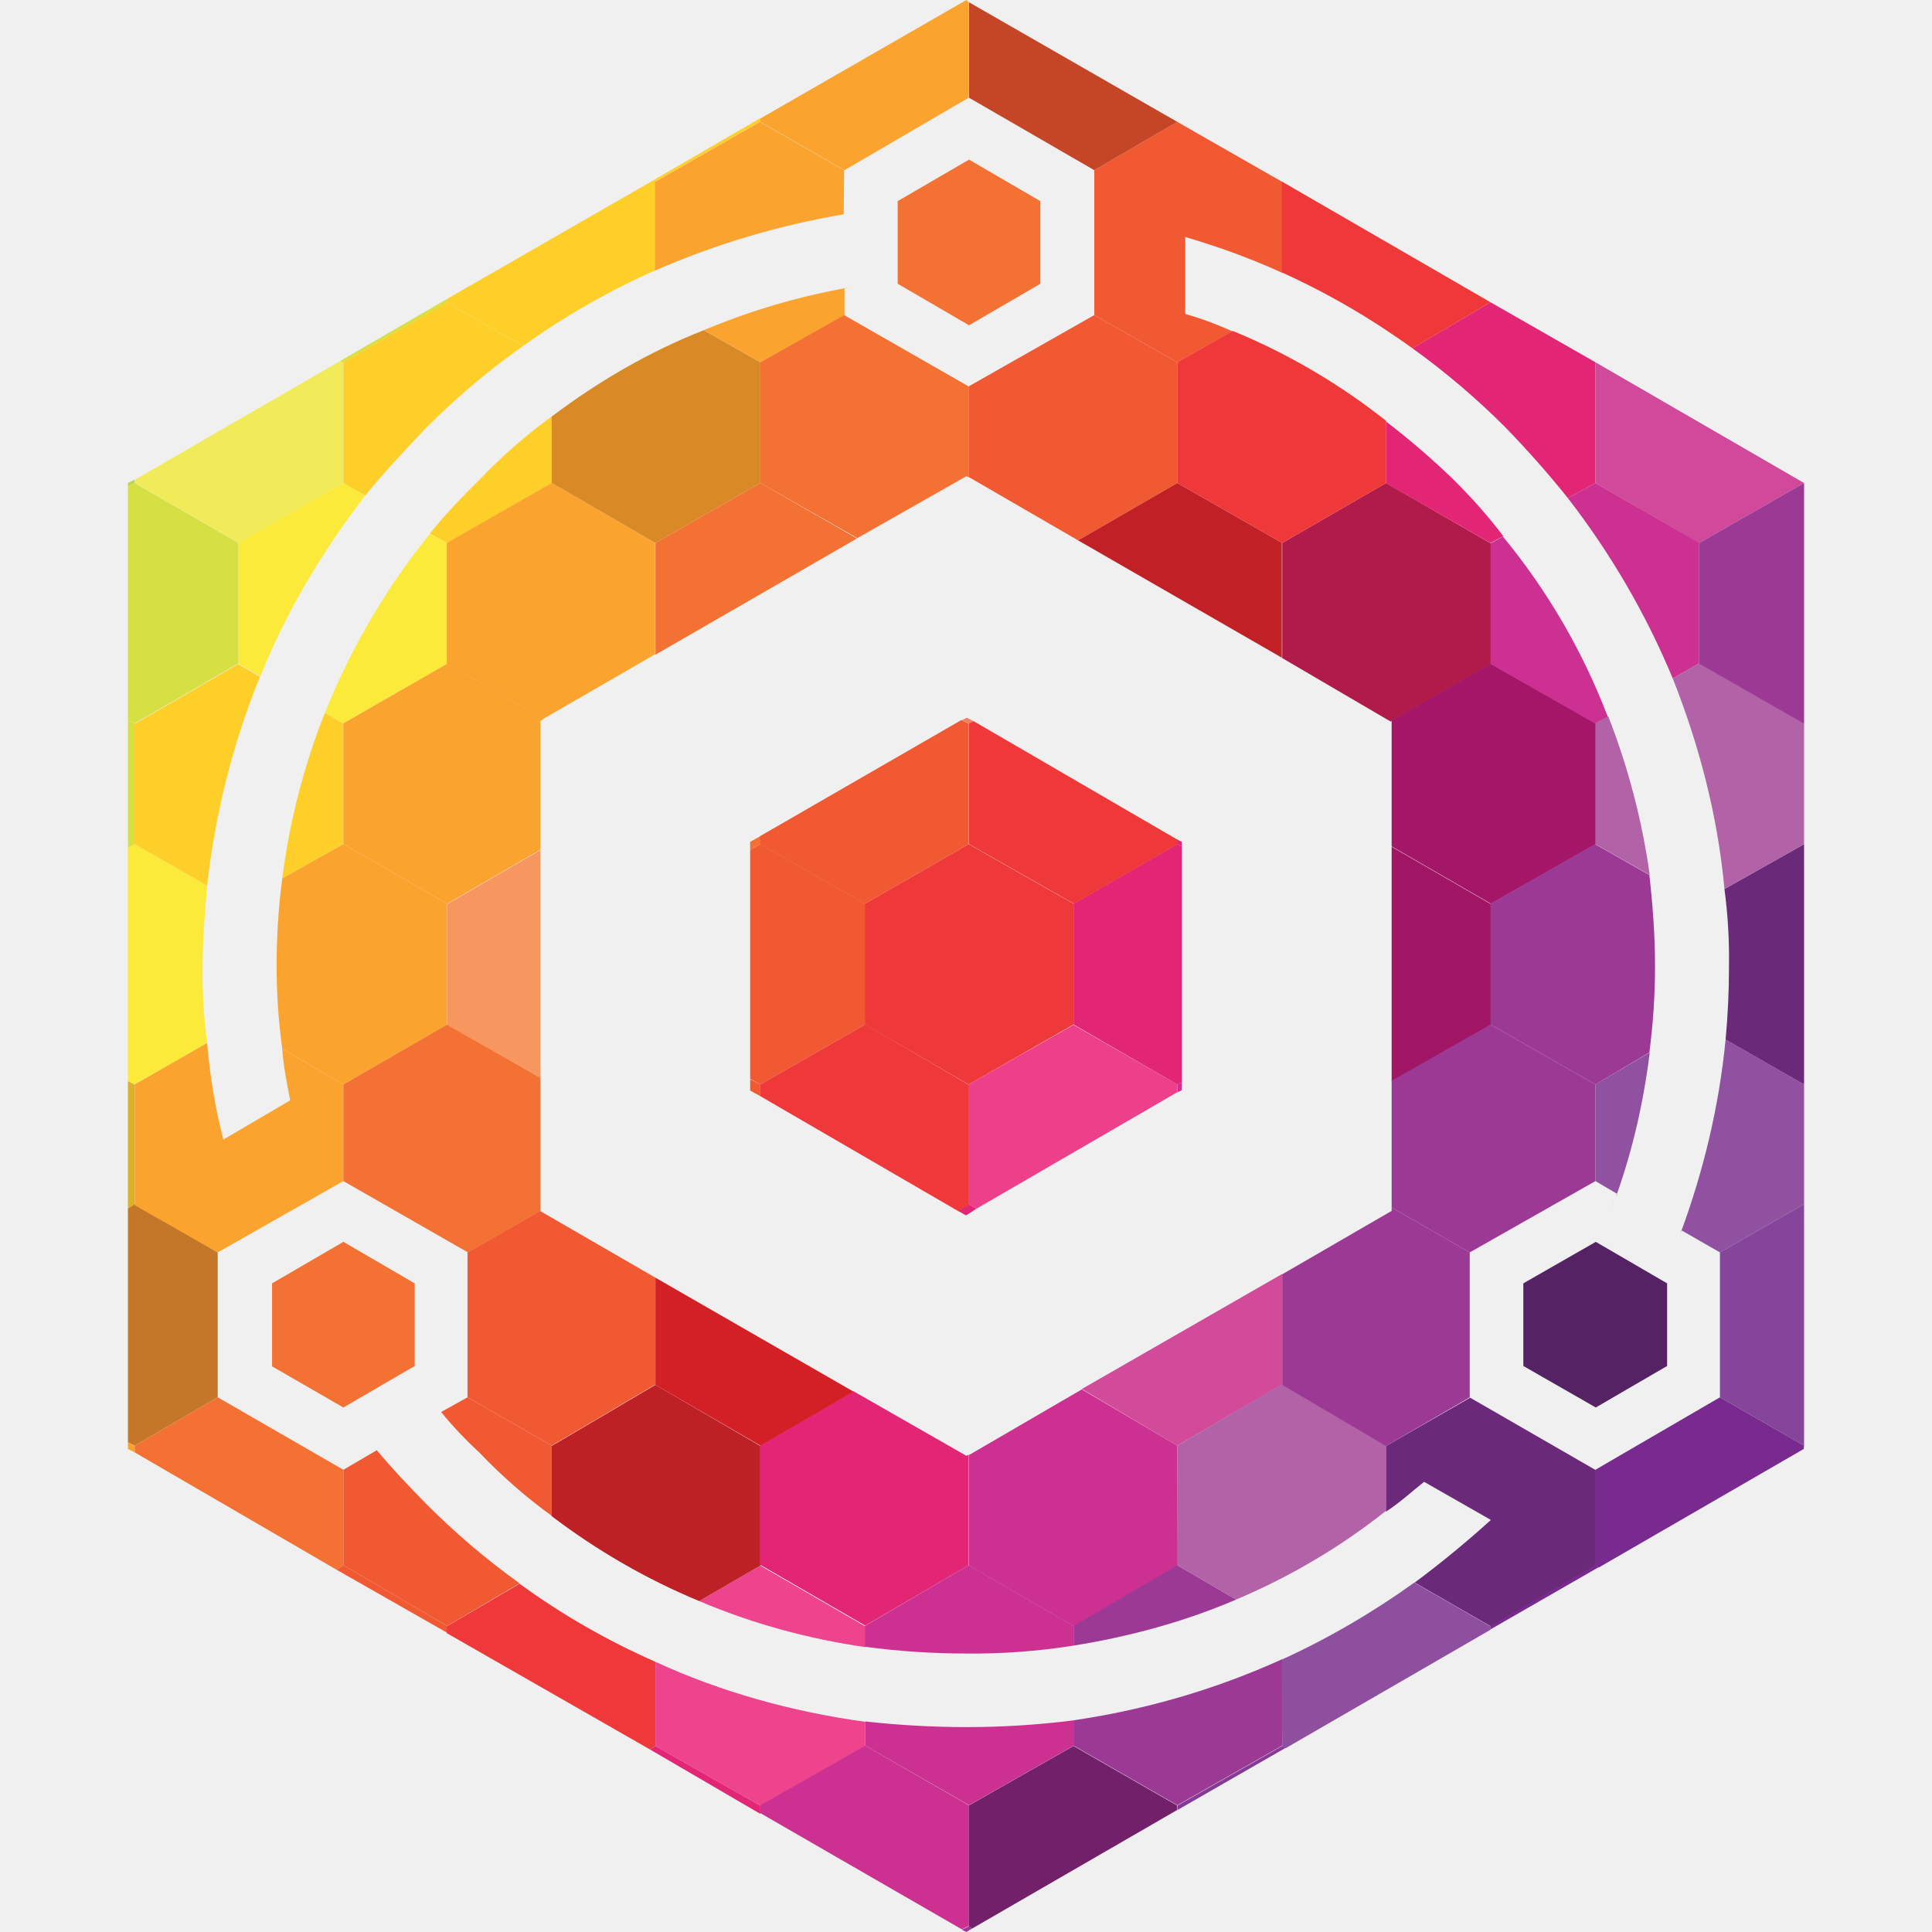
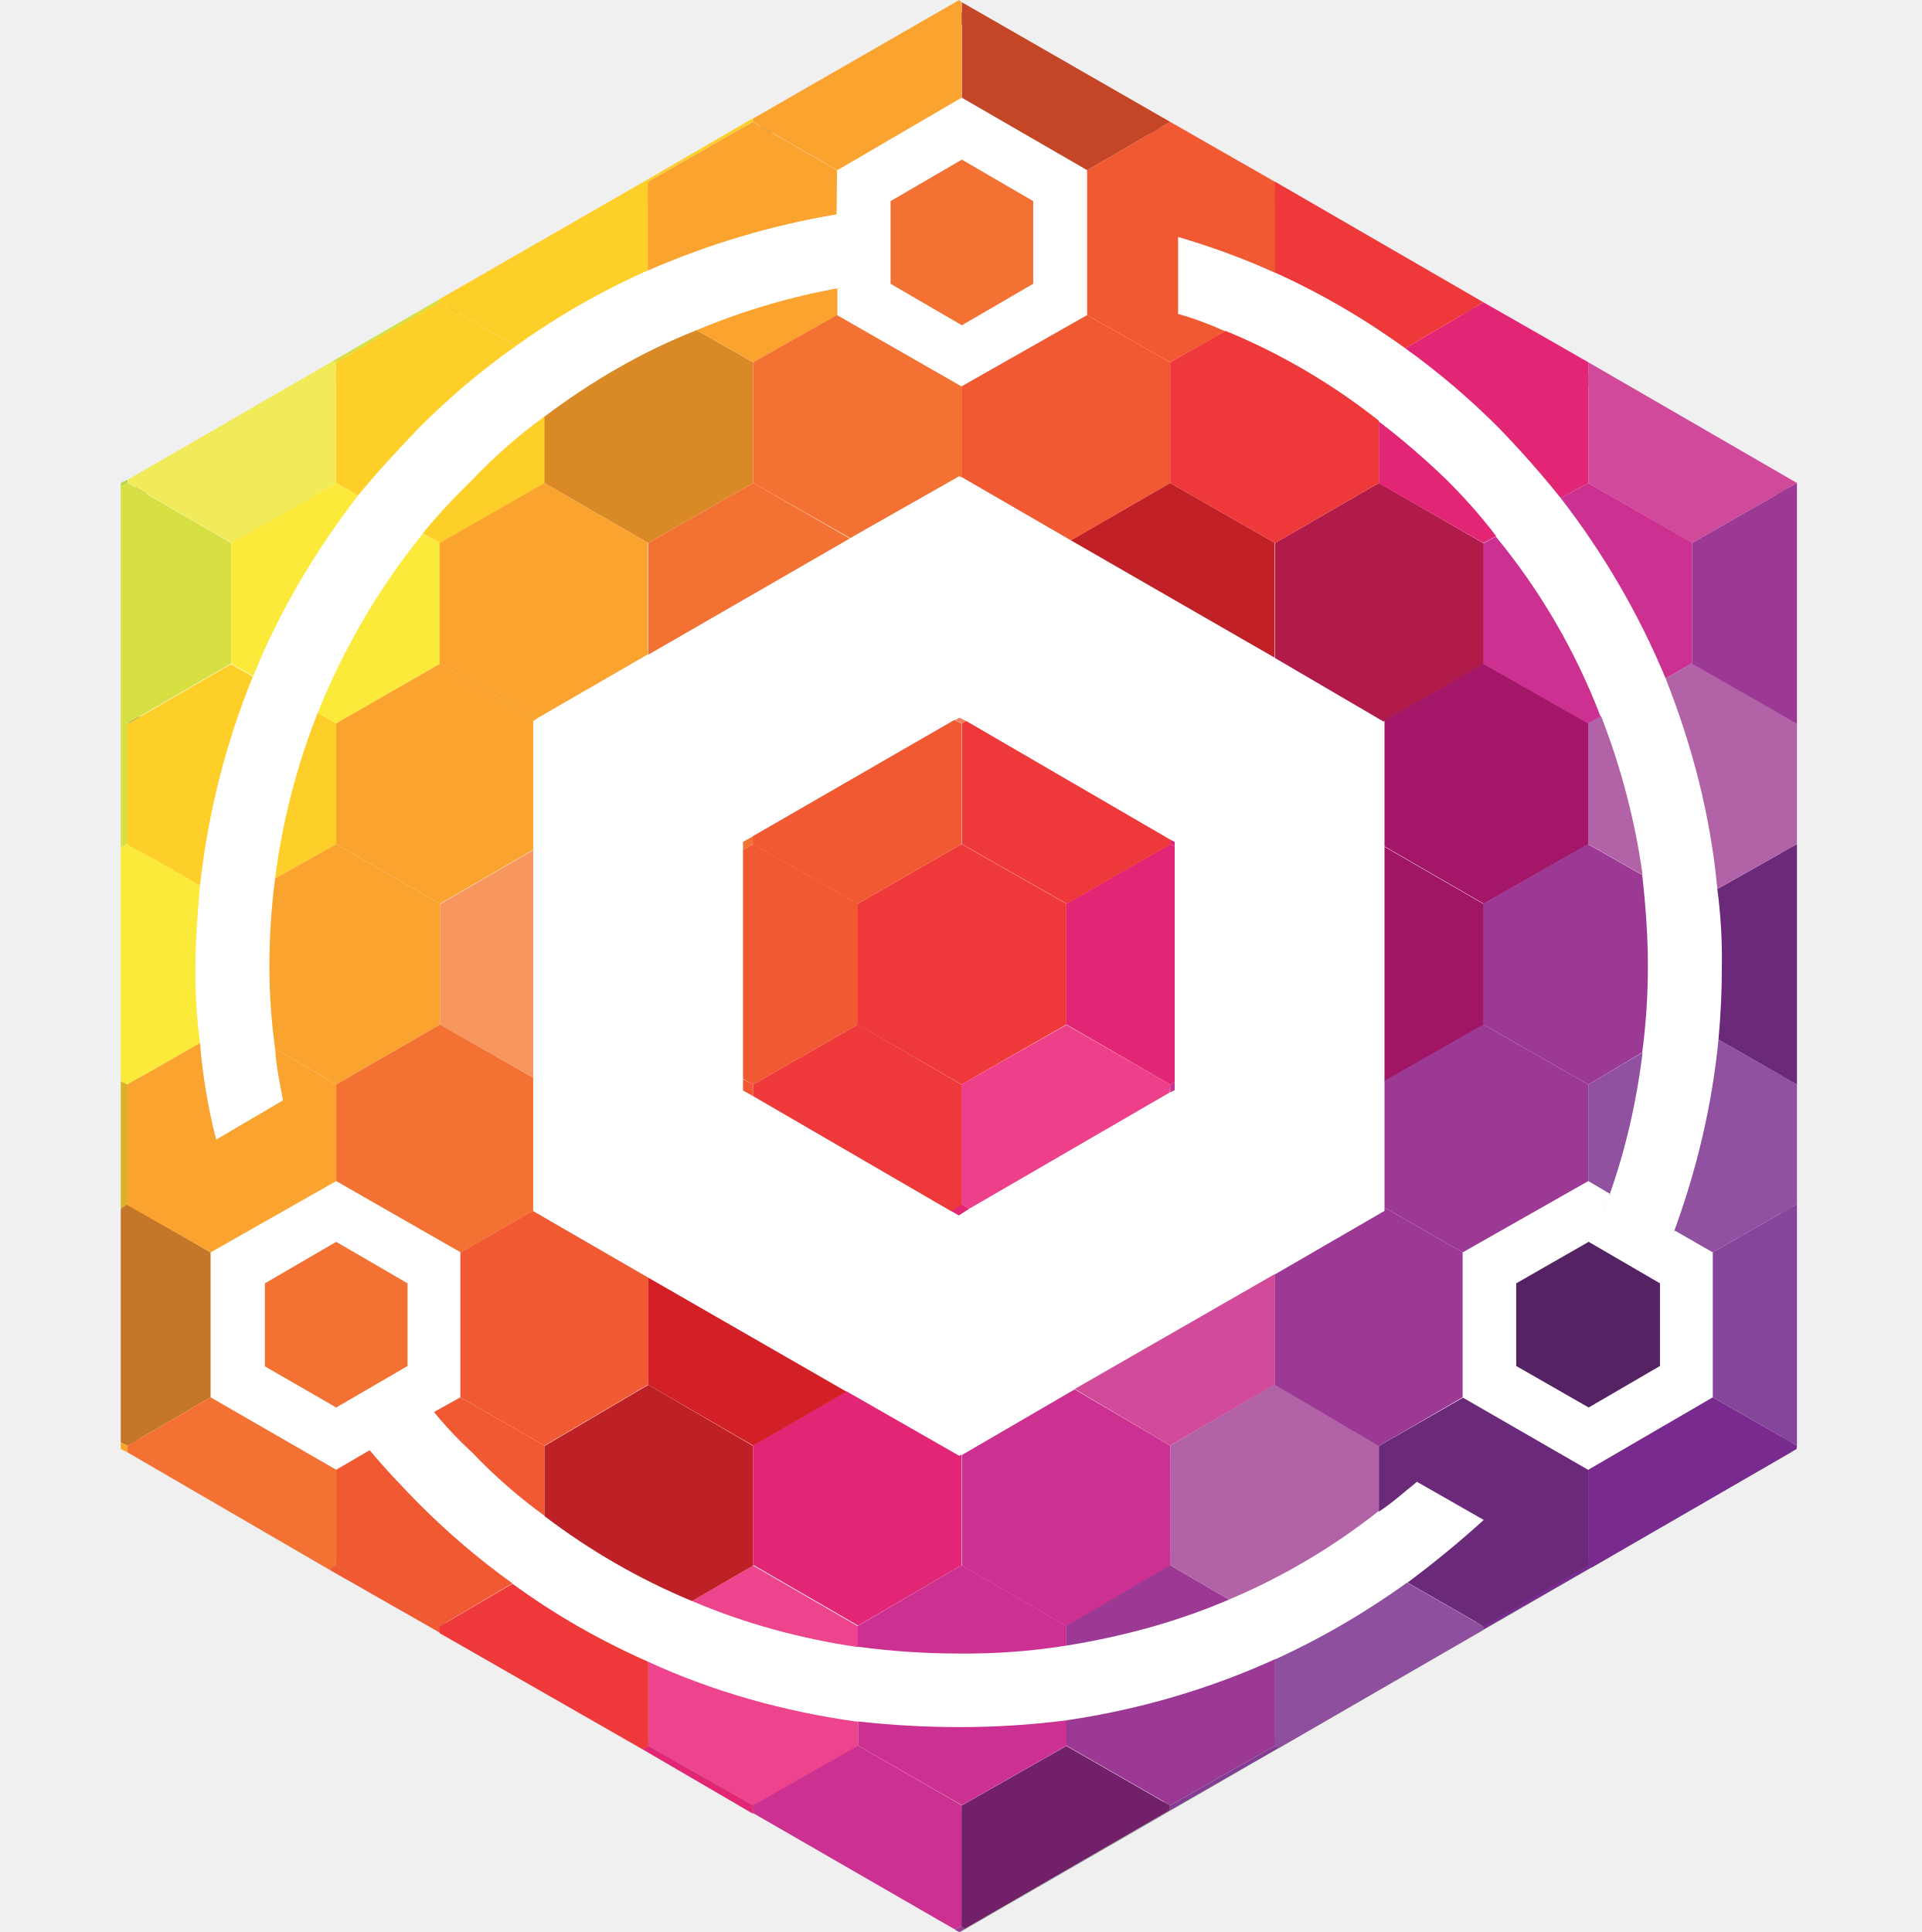
- <svg xmlns="http://www.w3.org/2000/svg" version="1.1" id="Layer_1" x="0px" y="0px" viewBox="0 0 512 512" style="enable-background:new 0 0 512 512;" xml:space="preserve">
-   <style type="text/css">
- 	.st0{fill-rule:evenodd;clip-rule:evenodd;fill:#FAA42F;}
- 	.st1{fill-rule:evenodd;clip-rule:evenodd;fill:#DDB02A;}
- 	.st2{fill-rule:evenodd;clip-rule:evenodd;fill:#C47728;}
- 	.st3{fill-rule:evenodd;clip-rule:evenodd;fill:#F15933;}
- 	.st4{fill-rule:evenodd;clip-rule:evenodd;fill:#F37132;}
- 	.st5{fill-rule:evenodd;clip-rule:evenodd;fill:#D6E042;}
- 	.st6{fill-rule:evenodd;clip-rule:evenodd;fill:#FCEA3B;}
- 	.st7{fill-rule:evenodd;clip-rule:evenodd;fill:#E22574;}
- 	.st8{fill-rule:evenodd;clip-rule:evenodd;fill:#EF3839;}
- 	.st9{fill-rule:evenodd;clip-rule:evenodd;fill:#BBD64B;}
- 	.st10{fill-rule:evenodd;clip-rule:evenodd;fill:#FFCF29;}
- 	.st11{fill-rule:evenodd;clip-rule:evenodd;fill:#EE438D;}
- 	.st12{fill-rule:evenodd;clip-rule:evenodd;fill:#CC3192;}
- 	.st13{fill-rule:evenodd;clip-rule:evenodd;fill:#BD2025;}
- 	.st14{fill-rule:evenodd;clip-rule:evenodd;fill:#9B3995;}
- 	.st15{fill-rule:evenodd;clip-rule:evenodd;fill:#F1EB59;}
- 	.st16{fill-rule:evenodd;clip-rule:evenodd;fill:#F7975F;}
- 	.st17{fill-rule:evenodd;clip-rule:evenodd;fill:#D31F26;}
- 	.st18{fill-rule:evenodd;clip-rule:evenodd;fill:#73206A;}
- 	.st19{fill-rule:evenodd;clip-rule:evenodd;fill:#853A96;}
- 	.st20{fill-rule:evenodd;clip-rule:evenodd;fill:#D98A26;}
- 	.st21{fill-rule:evenodd;clip-rule:evenodd;fill:#8F4F9F;}
- 	.st22{fill-rule:evenodd;clip-rule:evenodd;fill:#D24B9B;}
- 	.st23{fill-rule:evenodd;clip-rule:evenodd;fill:#B263A7;}
- 	.st24{fill-rule:evenodd;clip-rule:evenodd;fill:#6B297A;}
- 	.st25{fill-rule:evenodd;clip-rule:evenodd;fill:#782A8F;}
- 	.st26{fill-rule:evenodd;clip-rule:evenodd;fill:#A01664;}
- 	.st27{fill-rule:evenodd;clip-rule:evenodd;fill:#C02026;}
- 	.st28{fill-rule:evenodd;clip-rule:evenodd;fill:#9051A0;}
- 	.st29{fill-rule:evenodd;clip-rule:evenodd;fill:#B01B4A;}
- 	.st30{fill-rule:evenodd;clip-rule:evenodd;fill:#C54627;}
- 	.st31{fill-rule:evenodd;clip-rule:evenodd;fill:#A41768;}
- 	.st32{fill-rule:evenodd;clip-rule:evenodd;fill:#D1499A;}
- 	.st33{fill-rule:evenodd;clip-rule:evenodd;fill:#85459A;}
- 	.st34{fill-rule:evenodd;clip-rule:evenodd;fill:#EE3F8A;}
- 	.st35{fill-rule:evenodd;clip-rule:evenodd;fill:#F4805F;}
- 	.st36{fill-rule:evenodd;clip-rule:evenodd;fill:#552263;}
- </style>
-   <g>
-     <path class="st0" d="M35.7,383.1l-1.8-0.9v1.8l1.8,0.9V383.1z" />
-     <path class="st1" d="M35.7,319.1v-31.7l-1.8-0.9v33.8L35.7,319.1z" />
-     <path class="st2" d="M57.7,331.9l-22-12.8l-1.8,1.2v61.9l1.8,0.9l22-12.8V331.9z" />
-     <path class="st3" d="M91,414.8l27.5,16.1v1.8L89.2,416L91,414.8z" />
-     <path class="st4" d="M57.7,370.3l-22,12.8v1.8L89.2,416l1.8-1.2v-25.3L57.7,370.3z" />
-     <path class="st5" d="M35.7,223.7v-32l-1.8-0.9v33.8L35.7,223.7z" />
-     <path class="st6" d="M33.9,286.5l1.8,0.9l19.2-11c-0.9-6.8-1.3-13.6-1.2-20.4c0-7,0.6-14.3,1.2-21.3l-19.2-11l-1.8,0.9L33.9,286.5z   " />
-     <path class="st0" d="M35.7,319.4l22,12.5L91,313v-25.6l-16.2-9.5c0.3,4.6,1.2,9.1,2.1,13.7L59.2,302c-2.2-8.4-3.6-17-4.3-25.6   l-19.2,11V319.4z" />
-     <path class="st3" d="M91,414.8v-25.3l8.9-5.2l-0.3-0.3c4.3,5.2,8.9,10,13.4,14.6c7.7,7.7,15.9,14.7,24.7,21l-19.2,11.3L91,414.8z    M123.9,370.3l22.3,12.8v18.6c-6.9-5-13.3-10.6-19.2-16.8c-3.6-3.3-7-6.9-10.1-10.7L123.9,370.3z" />
-     <path class="st7" d="M201.5,478.5l-27.8-15.8l-1.5,0.9l29.3,17.1V478.5z" />
-     <path class="st8" d="M172.2,463.6l1.5-0.9v-22.3c-12.7-5.6-24.8-12.5-36-20.7L118.4,431v1.8L172.2,463.6z" />
-     <path class="st9" d="M35.7,128v-0.9l-1.8,0.9v0.9L35.7,128z" />
-     <path class="st5" d="M63.2,143.9L35.7,128l-1.8,0.9v61.9l1.8,0.9l27.5-15.9L63.2,143.9z" />
-     <path class="st10" d="M35.7,223.7l19.2,11c2.1-19,6.8-37.7,14-55.4l-5.8-3.3l-27.5,15.9V223.7z M74.8,232.8l16.2-9.1v-32l-4.9-2.8   C80.5,203,76.7,217.8,74.8,232.8L74.8,232.8z" />
-     <path class="st0" d="M74.8,277.9l16.2,9.5l27.5-15.9v-32L91,223.7l-16.2,9.1c-1,7.7-1.5,15.4-1.5,23.2   C73.3,263.3,73.8,270.7,74.8,277.9L74.8,277.9z" />
-     <path class="st3" d="M173.7,338.6v28.3l-27.5,16.2l-22.3-12.8v-38.4l19.2-11L173.7,338.6z" />
-     <path class="st11" d="M173.7,462.7l27.8,15.8l27.8-15.8v-6.4c-19.5-2.7-38.2-7.9-55.6-15.9V462.7z M229.3,436.5V431l-27.8-16.1   l-16.2,9.4C199.4,430.3,214.2,434.3,229.3,436.5L229.3,436.5z" />
-     <path class="st4" d="M118.5,271.5L91,287.4V313l33,18.9l19.2-11v-35.3L118.5,271.5z" />
-     <path class="st12" d="M229.3,462.6l-27.8,15.8v2.1l53.4,30.8l1.8-0.9v-32L229.3,462.6z" />
-     <path class="st13" d="M185.3,424.3l16.2-9.4v-31.7L173.7,367l-27.5,16.2v18.6C158.2,410.9,171.3,418.5,185.3,424.3L185.3,424.3z" />
-     <path class="st14" d="M256.7,510.5l-1.8,0.9l1.2,0.6l1.5-0.9L256.7,510.5z" />
-     <path class="st15" d="M91,96l-0.9-0.3l-54.3,31.4v0.9l27.5,15.9L91,128V96z" />
-     <path class="st6" d="M63.2,175.9l5.8,3.3c7-17.4,16.5-33.2,27.8-47.9L91,128l-27.8,15.9L63.2,175.9z M86.1,188.9l4.9,2.8l27.5-15.8   v-32l-4.6-2.4C102.3,155.8,93,171.8,86.1,188.9L86.1,188.9z" />
-     <path class="st0" d="M143.2,225.2v-34.1l0.9-0.6l-25.6-14.6L91,191.7v32l27.5,15.8L143.2,225.2z" />
-     <path class="st7" d="M256.7,414.8v-29.3l-0.6,0.3l-29.9-17.1l-24.7,14.3v31.7l27.8,16.1L256.7,414.8z" />
-     <path class="st16" d="M143.2,285.6v-60.3l-24.7,14.3v32L143.2,285.6z" />
-     <path class="st12" d="M229.3,462.6l27.5,15.8l27.8-15.8v-6.7c-9.4,1.2-18.9,1.8-28.4,1.8c-9,0-17.9-0.5-26.9-1.5V462.6z    M284.5,436.1v-5.2l-27.8-16.1l-27.5,16.1v5.5c8.9,1.2,17.9,1.8,26.9,1.8C265.6,438.3,275.1,437.6,284.5,436.1L284.5,436.1z" />
-     <path class="st17" d="M201.5,383.1l24.7-14.3l-52.5-30.2V367L201.5,383.1z" />
-     <path class="st18" d="M312,478.5l-27.5-15.8l-27.8,15.8v32l0.9,0.6l54.3-31.4V478.5z" />
-     <path class="st5" d="M91,96l27.5-15.9v-0.9L90.1,95.7L91,96z" />
-     <path class="st10" d="M91,128l5.8,3.3c5.2-6.4,10.7-12.2,16.2-18c7.9-7.9,16.5-15.2,25.6-21.6l-20.2-11.6L91,96V128z M113.9,141.4   l4.6,2.5l27.8-15.9v-17.7c-6.9,5-13.3,10.6-19.2,16.8C122.4,131.7,118.1,136.2,113.9,141.4L113.9,141.4z" />
-     <path class="st0" d="M173.7,143.9L146.2,128l-27.8,15.9v32l25.6,14.6l29.6-17.1V143.9z" />
-     <path class="st19" d="M339.8,462.7L312,478.5v1.2l28.7-16.5L339.8,462.7z" />
-     <path class="st12" d="M312,383.1l-25.3-14.9l-29.9,17.4v29.3l27.8,16.1l27.5-16.1L312,383.1z" />
-     <path class="st14" d="M284.5,462.6l27.5,15.8l27.8-15.8v-22.9c-17.6,8-36.2,13.4-55.3,16.2V462.6z M327.6,423.9l-15.6-9.1   l-27.5,16.1v5.2C299.5,433.7,314.1,429.7,327.6,423.9z" />
-     <path class="st10" d="M118.4,80.1l20.2,11.6c11-7.9,22.8-14.6,35.1-20.1V48.1l-0.6-0.3l-54.6,31.4L118.4,80.1z" />
-     <path class="st20" d="M146.2,128l27.5,15.9l27.8-15.9V96l-15-8.5c-14.7,5.8-28.1,13.7-40.3,22.9L146.2,128z" />
-     <path class="st21" d="M339.8,462.7l0.9,0.6l54.3-31.4V431l-20.2-11.6c-11,7.9-22.8,14.8-35.1,20.4L339.8,462.7z" />
-     <path class="st4" d="M201.5,128l-27.8,15.9v29.6l53.4-30.8L201.5,128z" />
-     <path class="st22" d="M312,383.1l27.8-16.2v-29.3l-53.1,30.5L312,383.1z" />
-     <path class="st23" d="M312,414.8l15.6,9.1c14.2-6,27.6-13.9,39.7-23.5v-17.4l-27.5-16.2L312,383.1L312,414.8z" />
-     <path class="st10" d="M173.7,48.1l27.8-15.9v-0.9l-28.4,16.5L173.7,48.1z" />
-     <path class="st0" d="M186.5,87.5l15,8.5l22.3-12.5v-7l1.2-0.3C211.8,78.5,198.9,82.3,186.5,87.5z M223.7,45.1l-22.3-12.8   l-27.8,15.9v23.5c16-7,32.8-12,50-14.9L223.7,45.1z" />
-     <path class="st24" d="M374.9,419.4l20.2,11.6l27.8-16.1v-25.3l-33.3-19.2l-22.3,12.8v17.4c3.7-2.4,6.7-5.2,10.1-7.9l17.7,10.1   C388.7,408.6,381.9,414.2,374.9,419.4L374.9,419.4z" />
-     <path class="st25" d="M422.8,414.8L395,430.9v0.9l28.7-16.5L422.8,414.8z" />
-     <path class="st4" d="M256.1,126.2l0.6,0.3v-24.1l-33-18.9L201.5,96v32l25.7,14.6L256.1,126.2z" />
-     <path class="st14" d="M389.5,370.3v-38.4L368.8,320v0.9l-29,16.8v29.3l27.5,16.2L389.5,370.3z" />
-     <path class="st0" d="M256.7,25.9V0.6L256.1,0l-54.6,31.4v0.9l22.3,12.8L256.7,25.9z" />
-     <path class="st3" d="M256.7,102.4L290,83.5L312,96v32l-26.3,15.2l-29-16.8L256.7,102.4z" />
-     <path class="st25" d="M478.1,383.1l-22.3-12.8l-33,19.2v25.3l0.9,0.6l54.3-31.4L478.1,383.1z" />
-     <path class="st26" d="M395.1,271.6v-32l-26.3-15.2v62.2L395.1,271.6z" />
-     <path class="st27" d="M339.8,143.9L312,128l-26.3,15.2l54,31.1V143.9z" />
-     <path class="st14" d="M422.8,313v-25.6L395,271.5l-26.2,14.9V320l20.7,11.9L422.8,313z" />
-     <path class="st3" d="M290,45.1l22-12.8l27.8,15.9v24.1c-8.3-3.8-16.9-6.9-25.7-9.5v20.4c4.3,1.2,8.5,2.8,12.5,4.6L312,96l-22-12.5   V45.1z" />
-     <path class="st28" d="M426.5,321.2c0.6-0.9,1-2,1.2-3.1C427.5,319.3,427.1,320.3,426.5,321.2z M428.3,317   c4.4-12.3,7.3-25.1,8.9-38.1l-14.4,8.5V313l5.8,3.4L428.3,317z M455.8,331.9l22.3-12.8v-31.7l-20.8-11.9   c-1.7,17.5-5.8,34.7-11.9,51.2l0.3-0.6L455.8,331.9z" />
-     <path class="st29" d="M367.3,128l-27.5,15.9v30.5l28.7,16.8l26.6-15.2v-32L367.3,128z" />
-     <path class="st30" d="M312,32.3L256.8,0.6v25.3L290,45.1L312,32.3z" />
-     <path class="st31" d="M422.9,223.7v-32l-27.8-15.8l-26.6,15.2h0.3v33.2l26.3,15.2L422.9,223.7z" />
-     <path class="st8" d="M312,128l27.8,15.9l27.5-15.9v-16.5c-12.4-9.8-26-17.8-40.6-23.8L312,96L312,128z" />
-     <path class="st14" d="M395,271.5l27.8,15.9l14.3-8.5c1-7.6,1.5-15.2,1.5-22.9c0-8-0.6-16.1-1.5-24.1l-14.4-8.2L395,239.5L395,271.5   z" />
-     <path class="st24" d="M457.3,275.5l20.8,11.9v-63.7L457,235.6c0.9,6.8,1.3,13.6,1.2,20.4C458.2,262.7,457.9,269.1,457.3,275.5   L457.3,275.5z" />
-     <path class="st7" d="M367.2,128l27.8,15.9l3.4-1.8c-4-5.3-8.4-10.2-13.1-14.9c-5.7-5.5-11.7-10.7-18-15.5V128z M415.5,132l7.3-4V96   L395,80.1l-20.7,12.2c8.8,6.3,17.1,13.4,24.7,21C404.8,119.3,410.3,125.5,415.5,132L415.5,132z" />
-     <path class="st25" d="M478.1,287.4v32V287.4z" />
-     <path class="st12" d="M395,175.9l27.8,15.9l3.3-1.8c-6.6-17.3-16-33.5-27.8-47.8l-3.3,1.8V175.9z M443.3,179.8l7-4v-32L422.8,128   l-7.3,4C426.8,146.6,436.2,162.7,443.3,179.8L443.3,179.8z" />
-     <path class="st8" d="M374.3,92.3L395,80.1l-55.3-32v24.1C351.9,77.7,363.5,84.5,374.3,92.3z" />
-     <path class="st23" d="M422.8,223.7l14.4,8.2c-2-14.4-5.7-28.5-11-42.1l-3.4,1.8L422.8,223.7z M457,235.6l21.1-11.9v-32l-27.8-15.9   l-7,4C450.3,197.5,455.2,216.1,457,235.6L457,235.6z" />
-     <path class="st32" d="M450.3,143.9l27.8-15.9l-55.3-32v32L450.3,143.9z" />
-     <path class="st14" d="M450.3,143.9v32l27.8,15.9V128L450.3,143.9z" />
-     <path class="st33" d="M478.1,319.1l-22.3,12.8v38.4l22.3,12.8v-63.7V319.1z" />
-     <path class="st3" d="M201.5,287.4v3.1l-2.7-1.5v-3L201.5,287.4z" />
-     <path class="st3" d="M229.3,271.5l-27.8,15.9l-2.7-1.5v-60.7l2.7-1.5l27.8,15.8V271.5z" />
-     <path class="st7" d="M256.7,319.1l-2.8,1.8l2.1,1.2l2.8-1.8L256.7,319.1z" />
-     <path class="st8" d="M229.3,271.5l-27.8,15.9v3.1l52.5,30.5l2.8-1.8v-31.7L229.3,271.5z" />
-     <path class="st34" d="M312,287.4l-27.5-15.8l-27.8,15.8v31.7l2.1,1.2l53.1-30.8L312,287.4z" />
-     <path class="st8" d="M284.5,239.5l-27.8-15.8l-27.5,15.8v32l27.5,15.9l27.8-15.9V239.5z" />
-     <path class="st7" d="M313.2,224.3l-1.2-0.6l-27.5,15.8v32l27.5,15.9l1.2-0.6V224.3z" />
-     <path class="st12" d="M312,287.4v2.1l1.2-0.6v-2.1L312,287.4z" />
-     <path class="st4" d="M201.5,223.7v-2.1l-2.7,1.5v2.1L201.5,223.7z" />
-     <path class="st3" d="M256.7,191.7v32l-27.5,15.8l-27.8-15.8v-2.1l53.4-30.8L256.7,191.7z" />
-     <path class="st35" d="M256.8,191.7l-1.8-0.9l1.2-0.6l1.8,0.9L256.8,191.7z" />
-     <path class="st8" d="M312,222.5l-54-31.4l-1.2,0.6v32l27.8,15.8l27.5-15.8V222.5z" />
-     <path class="st7" d="M313.2,224.3v-1.2l-1.2-0.6v1.2L313.2,224.3z" />
-     <path class="st4" d="M275.7,53.3l-18.9-11l-18.9,11v21.9l18.9,11l18.9-11V53.3z" />
-     <path class="st36" d="M441.8,340.1l-18.9-11l-19.2,11v21.9l19.2,11l18.9-11V340.1z" />
-     <path class="st4" d="M109.9,340.1l-18.9-11l-18.9,11v22L91,373l18.9-11L109.9,340.1z" />
+ <svg xmlns="http://www.w3.org/2000/svg" width="179px" height="180px" viewBox="0 0 179 180" version="1.1">
+   <g id="Page-1" stroke="none" stroke-width="1" fill="none" fill-rule="evenodd">
+     <g id="nginx-proxy-manager">
+       <path d="M89.473,1.632 L166.458,46.08 L166.458,134.975 L89.473,179.423 L12.487,134.975 L12.487,46.08 L89.473,1.632 Z" id="Polygon" stroke="#979797" fill="#FFFFFF" />
+       <g id="Group" transform="translate(11.25, 0)">
+         <polygon id="Path" fill="#FAA42F" points="0.633 134.684 9.99200722e-15 134.367 9.99200722e-15 135 0.633 135.316" />
+         <polygon id="Path" fill="#DDB02A" points="0.633 112.184 0.633 101.039 9.99200722e-15 100.723 9.99200722e-15 112.605" />
+         <polygon id="Path" fill="#C47728" points="8.367 116.684 0.633 112.184 9.99200722e-15 112.605 9.99200722e-15 134.367 0.633 134.684 8.367 130.184" />
+         <polygon id="Path" fill="#F15933" points="20.074 145.828 29.742 151.488 29.742 152.121 19.441 146.25" />
+         <polygon id="Path" fill="#F37132" points="8.367 130.184 0.633 134.684 0.633 135.316 19.441 146.25 20.074 145.828 20.074 136.934" />
+         <polygon id="Path" fill="#D6E042" points="0.633 78.645 0.633 67.395 9.99200722e-15 67.078 9.99200722e-15 78.961" />
+         <path d="M0,100.723 L0.633,101.039 L7.383,97.172 C7.066,94.781 6.926,92.391 6.961,90 C6.961,87.539 7.172,84.973 7.383,82.512 L0.633,78.645 L0,78.961 L0,100.723 Z" id="Path" fill="#FCEA3B" />
+         <path d="M0.633,112.289 L8.367,116.684 L20.074,110.039 L20.074,101.039 L14.379,97.699 C14.484,99.316 14.801,100.898 15.117,102.516 L8.895,106.172 C8.121,103.219 7.629,100.195 7.383,97.172 L0.633,101.039 L0.633,112.289 Z" id="Path" fill="#FAA42F" />
+         <path d="M20.074,145.828 L20.074,136.934 L23.203,135.105 L23.098,135 C24.609,136.828 26.227,138.516 27.809,140.133 C30.516,142.84 33.398,145.301 36.492,147.516 L29.742,151.488 L20.074,145.828 Z M31.641,130.184 L39.48,134.684 L39.48,141.223 C37.055,139.465 34.805,137.496 32.73,135.316 C31.465,134.156 30.27,132.891 29.18,131.555 L31.641,130.184 Z" id="Shape" fill="#F15933" />
+         <polygon id="Path" fill="#E22574" points="58.922 168.223 49.148 162.668 48.621 162.984 58.922 168.996" />
+         <path d="M48.621,162.984 L49.148,162.668 L49.148,154.828 C44.684,152.859 40.43,150.434 36.492,147.551 L29.707,151.523 L29.707,152.156 L48.621,162.984 Z" id="Path" fill="#EF3839" />
+         <polygon id="Path" fill="#BBD64B" points="0.633 45 0.633 44.684 9.99200722e-15 45 9.99200722e-15 45.316" />
+         <polygon id="Path" fill="#D6E042" points="10.301 50.59 0.633 45 9.99200722e-15 45.316 9.99200722e-15 67.078 0.633 67.395 10.301 61.805" />
+         <path d="M0.633,78.645 L7.383,82.512 C8.121,75.832 9.773,69.258 12.305,63.035 L10.266,61.875 L0.598,67.465 L0.598,78.645 L0.633,78.645 Z M14.379,81.844 L20.074,78.645 L20.074,67.395 L18.352,66.41 C16.383,71.367 15.047,76.57 14.379,81.844 L14.379,81.844 Z" id="Shape" fill="#FFCF29" />
+         <path d="M14.379,97.699 L20.074,101.039 L29.742,95.449 L29.742,84.199 L20.074,78.645 L14.379,81.844 C14.027,84.551 13.852,87.258 13.852,90 C13.852,92.566 14.027,95.168 14.379,97.699 L14.379,97.699 Z" id="Path" fill="#FAA42F" />
+         <polygon id="Path" fill="#F15933" points="49.148 119.039 49.148 128.988 39.48 134.684 31.641 130.184 31.641 116.684 38.391 112.816" />
+         <path d="M49.148,162.668 L58.922,168.223 L68.695,162.668 L68.695,160.418 C61.84,159.469 55.266,157.641 49.148,154.828 L49.148,162.668 L49.148,162.668 Z M68.695,153.457 L68.695,151.523 L58.922,145.863 L53.227,149.168 C58.184,151.277 63.387,152.684 68.695,153.457 L68.695,153.457 Z" id="Shape" fill="#EE438D" />
+         <polygon id="Path" fill="#F37132" points="29.742 95.449 20.074 101.039 20.074 110.039 31.676 116.684 38.426 112.816 38.426 100.406" />
+         <polygon id="Path" fill="#CC3192" points="68.695 162.633 58.922 168.188 58.922 168.926 77.695 179.754 78.328 179.438 78.328 168.188" />
+         <path d="M53.227,149.168 L58.922,145.863 L58.922,134.719 L49.148,129.023 L39.48,134.719 L39.48,141.258 C43.699,144.457 48.305,147.129 53.227,149.168 L53.227,149.168 Z" id="Path" fill="#BD2025" />
+         <polygon id="Path" fill="#9B3995" points="78.328 179.473 77.695 179.789 78.117 180 78.645 179.684" />
+         <polygon id="Path" fill="#F1EB59" points="20.074 33.75 19.758 33.645 0.668 44.684 0.668 45 10.336 50.59 20.074 45" />
+         <path d="M10.301,61.84 L12.34,63 C14.801,56.883 18.141,51.328 22.113,46.16 L20.074,45 L10.301,50.59 L10.301,61.84 Z M18.352,66.41 L20.074,67.395 L29.742,61.84 L29.742,50.59 L28.125,49.746 C24.047,54.773 20.777,60.398 18.352,66.41 L18.352,66.41 Z" id="Shape" fill="#FCEA3B" />
+         <polygon id="Path" fill="#FAA42F" points="38.426 79.172 38.426 67.184 38.742 66.973 29.742 61.84 20.074 67.395 20.074 78.645 29.742 84.199" />
+         <polygon id="Path" fill="#E22574" points="78.328 145.828 78.328 135.527 78.117 135.633 67.605 129.621 58.922 134.648 58.922 145.793 68.695 151.453" />
+         <polygon id="Path" fill="#F7975F" points="38.426 100.406 38.426 79.207 29.742 84.234 29.742 95.484" />
+         <path d="M68.695,162.633 L78.363,168.188 L88.137,162.633 L88.137,160.277 C84.832,160.699 81.492,160.91 78.152,160.91 C74.988,160.91 71.859,160.734 68.695,160.383 L68.695,162.633 L68.695,162.633 Z M88.102,153.316 L88.102,151.488 L78.328,145.828 L68.66,151.488 L68.66,153.422 C71.789,153.844 74.953,154.055 78.117,154.055 C81.457,154.09 84.797,153.844 88.102,153.316 L88.102,153.316 Z" id="Shape" fill="#CC3192" />
+         <polygon id="Path" fill="#D31F26" points="58.922 134.684 67.605 129.656 49.148 119.039 49.148 129.023" />
+         <polygon id="Path" fill="#73206A" points="97.77 168.223 88.102 162.668 78.328 168.223 78.328 179.473 78.645 179.684 97.734 168.645 97.734 168.223" />
+         <polygon id="Path" fill="#D6E042" points="20.074 33.75 29.742 28.16 29.742 27.844 19.758 33.645" />
+         <path d="M20.074,45 L22.113,46.16 C23.941,43.91 25.875,41.871 27.809,39.832 C30.586,37.055 33.609,34.488 36.809,32.238 L29.707,28.16 L20.074,33.75 L20.074,45 Z M28.125,49.711 L29.742,50.59 L39.516,45 L39.516,38.777 C37.09,40.535 34.84,42.504 32.766,44.684 C31.113,46.301 29.602,47.883 28.125,49.711 L28.125,49.711 Z" id="Shape" fill="#FFCF29" />
+         <polygon id="Path" fill="#FAA42F" points="49.148 50.59 39.48 45 29.707 50.59 29.707 61.84 38.707 66.973 49.113 60.961 49.113 50.59" />
+         <polygon id="Path" fill="#853A96" points="107.543 162.668 97.77 168.223 97.77 168.645 107.859 162.844" />
+         <polygon id="Path" fill="#CC3192" points="97.77 134.684 88.875 129.445 78.363 135.562 78.363 145.863 88.137 151.523 97.805 145.863" />
+         <path d="M88.102,162.633 L97.77,168.188 L107.543,162.633 L107.543,154.582 C101.355,157.395 94.816,159.293 88.102,160.277 L88.102,162.633 Z M103.254,149.027 L97.77,145.828 L88.102,151.488 L88.102,153.316 C93.375,152.473 98.508,151.066 103.254,149.027 Z" id="Shape" fill="#9B3995" />
+         <path d="M29.707,28.16 L36.809,32.238 C40.676,29.461 44.824,27.105 49.148,25.172 L49.148,16.91 L48.938,16.805 L29.742,27.844 L29.707,28.16 Z" id="Path" fill="#FFCF29" />
+         <path d="M39.48,45 L49.148,50.59 L58.922,45 L58.922,33.75 L53.648,30.762 C48.48,32.801 43.77,35.578 39.48,38.812 L39.48,45 Z" id="Path" fill="#D98A26" />
+         <path d="M107.543,162.668 L107.859,162.879 L126.949,151.84 L126.949,151.523 L119.848,147.445 C115.98,150.223 111.832,152.648 107.508,154.617 L107.543,162.668 Z" id="Path" fill="#8F4F9F" />
+         <polygon id="Path" fill="#F37132" points="58.922 45 49.148 50.59 49.148 60.996 67.922 50.168" />
+         <polygon id="Path" fill="#D24B9B" points="97.77 134.684 107.543 128.988 107.543 118.688 88.875 129.41" />
+         <path d="M97.77,145.828 L103.254,149.027 C108.246,146.918 112.957,144.141 117.211,140.766 L117.211,134.648 L107.543,128.953 L97.77,134.684 L97.77,145.828 Z" id="Path" fill="#B263A7" />
+         <polygon id="Path" fill="#FFCF29" points="49.148 16.91 58.922 11.32 58.922 11.004 48.938 16.805" />
+         <path d="M53.648,30.762 L58.922,33.75 L66.762,29.355 L66.762,26.895 L67.184,26.789 C62.543,27.598 58.008,28.934 53.648,30.762 Z M66.727,15.855 L58.887,11.355 L49.113,16.945 L49.113,25.207 C54.738,22.746 60.645,20.988 66.691,19.969 L66.727,15.855 Z" id="Shape" fill="#FAA42F" />
+         <path d="M119.883,147.445 L126.984,151.523 L136.758,145.863 L136.758,136.969 L125.051,130.219 L117.211,134.719 L117.211,140.836 C118.512,139.992 119.566,139.008 120.762,138.059 L126.984,141.609 C124.734,143.648 122.344,145.617 119.883,147.445 L119.883,147.445 Z" id="Path" fill="#6B297A" />
+         <polygon id="Path" fill="#782A8F" points="136.723 145.828 126.949 151.488 126.949 151.805 137.039 146.004" />
+         <polygon id="Path" fill="#F37132" points="78.117 44.367 78.328 44.473 78.328 36 66.727 29.355 58.922 33.75 58.922 45 67.957 50.133" />
+         <polygon id="Path" fill="#9B3995" points="125.016 130.184 125.016 116.684 117.738 112.5 117.738 112.816 107.543 118.723 107.543 129.023 117.211 134.719" />
+         <polygon id="Path" fill="#FAA42F" points="78.328 9.105 78.328 0.211 78.117 0 58.922 11.039 58.922 11.355 66.762 15.855" />
+         <polygon id="Path" fill="#F15933" points="78.328 36 90.035 29.355 97.77 33.75 97.77 45 88.523 50.344 78.328 44.438" />
+         <polygon id="Path" fill="#782A8F" points="156.164 134.684 148.324 130.184 136.723 136.934 136.723 145.828 137.039 146.039 156.129 135" />
+         <polygon id="Path" fill="#A01664" points="126.984 95.484 126.984 84.234 117.738 78.891 117.738 100.758" />
+         <polygon id="Path" fill="#C02026" points="107.543 50.59 97.77 45 88.523 50.344 107.508 61.277 107.508 50.59" />
+         <polygon id="Path" fill="#9B3995" points="136.723 110.039 136.723 101.039 126.949 95.449 117.738 100.688 117.738 112.5 125.016 116.684" />
+         <path d="M90.035,15.855 L97.77,11.355 L107.543,16.945 L107.543,25.418 C104.625,24.082 101.602,22.992 98.508,22.078 L98.508,29.25 C100.02,29.672 101.496,30.234 102.902,30.867 L97.77,33.75 L90.035,29.355 L90.035,15.855 Z" id="Path" fill="#F15933" />
+         <path d="M138.023,112.922 C138.234,112.605 138.375,112.219 138.445,111.832 C138.375,112.254 138.234,112.605 138.023,112.922 Z M138.656,111.445 C140.203,107.121 141.223,102.621 141.785,98.051 L136.723,101.039 L136.723,110.039 L138.762,111.234 L138.656,111.445 Z M148.324,116.684 L156.164,112.184 L156.164,101.039 L148.852,96.855 C148.254,103.008 146.812,109.055 144.668,114.855 L144.773,114.645 L148.324,116.684 Z" id="Shape" fill="#9051A0" />
+         <polygon id="Path" fill="#B01B4A" points="117.211 45 107.543 50.59 107.543 61.312 117.633 67.219 126.984 61.875 126.984 50.625" />
+         <polygon id="Path" fill="#C54627" points="97.77 11.355 78.363 0.211 78.363 9.105 90.035 15.855" />
+         <polygon id="Path" fill="#A41768" points="136.758 78.645 136.758 67.395 126.984 61.84 117.633 67.184 117.738 67.184 117.738 78.855 126.984 84.199" />
+         <path d="M97.77,45 L107.543,50.59 L117.211,45 L117.211,39.199 C112.852,35.754 108.07,32.941 102.938,30.832 L97.77,33.75 L97.77,45 Z" id="Path" fill="#EF3839" />
+         <path d="M126.949,95.449 L136.723,101.039 L141.75,98.051 C142.102,95.379 142.277,92.707 142.277,90 C142.277,87.188 142.066,84.34 141.75,81.527 L136.688,78.645 L126.949,84.199 L126.949,95.449 Z" id="Path" fill="#9B3995" />
+         <path d="M148.852,96.855 L156.164,101.039 L156.164,78.645 L148.746,82.828 C149.062,85.219 149.203,87.609 149.168,90 C149.168,92.355 149.062,94.605 148.852,96.855 L148.852,96.855 Z" id="Path" fill="#6B297A" />
+         <path d="M117.176,45 L126.949,50.59 L128.145,49.957 C126.738,48.094 125.191,46.371 123.539,44.719 C121.535,42.785 119.426,40.957 117.211,39.27 L117.211,45 L117.176,45 Z M134.156,46.406 L136.723,45 L136.723,33.75 L126.949,28.16 L119.672,32.449 C122.766,34.664 125.684,37.16 128.355,39.832 C130.395,41.941 132.328,44.121 134.156,46.406 L134.156,46.406 Z" id="Shape" fill="#E22574" />
+         <path d="M156.164,101.039 L156.164,112.289 L156.164,101.039 Z" id="Path" fill="#782A8F" />
+         <path d="M126.949,61.84 L136.723,67.43 L137.883,66.797 C135.562,60.715 132.258,55.02 128.109,49.992 L126.949,50.625 L126.949,61.84 Z M143.93,63.211 L146.391,61.805 L146.391,50.555 L136.723,45 L134.156,46.406 C138.129,51.539 141.434,57.199 143.93,63.211 L143.93,63.211 Z" id="Shape" fill="#CC3192" />
+         <path d="M119.672,32.449 L126.949,28.16 L107.508,16.91 L107.508,25.383 C111.797,27.316 115.875,29.707 119.672,32.449 Z" id="Path" fill="#EF3839" />
+         <path d="M136.723,78.645 L141.785,81.527 C141.082,76.465 139.781,71.508 137.918,66.727 L136.723,67.359 L136.723,78.645 Z M148.746,82.828 L156.164,78.645 L156.164,67.395 L146.391,61.805 L143.93,63.211 C146.391,69.434 148.113,75.973 148.746,82.828 L148.746,82.828 Z" id="Shape" fill="#B263A7" />
+         <polygon id="Path" fill="#D1499A" points="146.391 50.59 156.164 45 136.723 33.75 136.723 45" />
+         <polygon id="Path" fill="#9B3995" points="146.391 50.59 146.391 61.84 156.164 67.43 156.164 45" />
+         <polygon id="Path" fill="#85459A" points="156.164 112.184 148.324 116.684 148.324 130.184 156.164 134.684 156.164 112.289" />
+         <polygon id="Path" fill="#F15933" points="58.922 101.039 58.922 102.129 57.973 101.602 57.973 100.547" />
+         <polygon id="Path" fill="#F15933" points="68.695 95.449 58.922 101.039 57.973 100.512 57.973 79.172 58.922 78.645 68.695 84.199" />
+         <polygon id="Path" fill="#E22574" points="78.328 112.184 77.344 112.816 78.082 113.238 79.066 112.605" />
+         <polygon id="Path" fill="#EF3839" points="68.695 95.449 58.922 101.039 58.922 102.129 77.379 112.852 78.363 112.219 78.363 101.074" />
+         <polygon id="Path" fill="#EE3F8A" points="97.77 101.039 88.102 95.484 78.328 101.039 78.328 112.184 79.066 112.605 97.734 101.777" />
+         <polygon id="Path" fill="#EF3839" points="88.102 84.199 78.328 78.645 68.66 84.199 68.66 95.449 78.328 101.039 88.102 95.449" />
+         <polygon id="Path" fill="#E22574" points="98.191 78.855 97.77 78.645 88.102 84.199 88.102 95.449 97.77 101.039 98.191 100.828" />
+         <polygon id="Path" fill="#CC3192" points="97.77 101.039 97.77 101.777 98.191 101.566 98.191 100.828" />
+         <polygon id="Path" fill="#F37132" points="58.922 78.645 58.922 77.906 57.973 78.434 57.973 79.172" />
+         <polygon id="Path" fill="#F15933" points="78.328 67.395 78.328 78.645 68.66 84.199 58.887 78.645 58.887 77.906 77.66 67.078" />
+         <polygon id="Path" fill="#F4805F" points="78.363 67.395 77.73 67.078 78.152 66.867 78.785 67.184" />
+         <polygon id="Path" fill="#EF3839" points="97.77 78.223 78.785 67.184 78.363 67.395 78.363 78.645 88.137 84.199 97.805 78.645 97.805 78.223" />
+         <polygon id="Path" fill="#E22574" points="98.191 78.855 98.191 78.434 97.77 78.223 97.77 78.645" />
+         <polygon id="Path" fill="#F37132" points="85.008 18.738 78.363 14.871 71.719 18.738 71.719 26.438 78.363 30.305 85.008 26.438" />
+         <polygon id="Path" fill="#552263" points="143.402 119.566 136.758 115.699 130.008 119.566 130.008 127.266 136.758 131.133 143.402 127.266" />
+         <polygon id="Path" fill="#F37132" points="26.719 119.566 20.074 115.699 13.43 119.566 13.43 127.301 20.074 131.133 26.719 127.266" />
+       </g>
+     </g>
  </g>
</svg>
